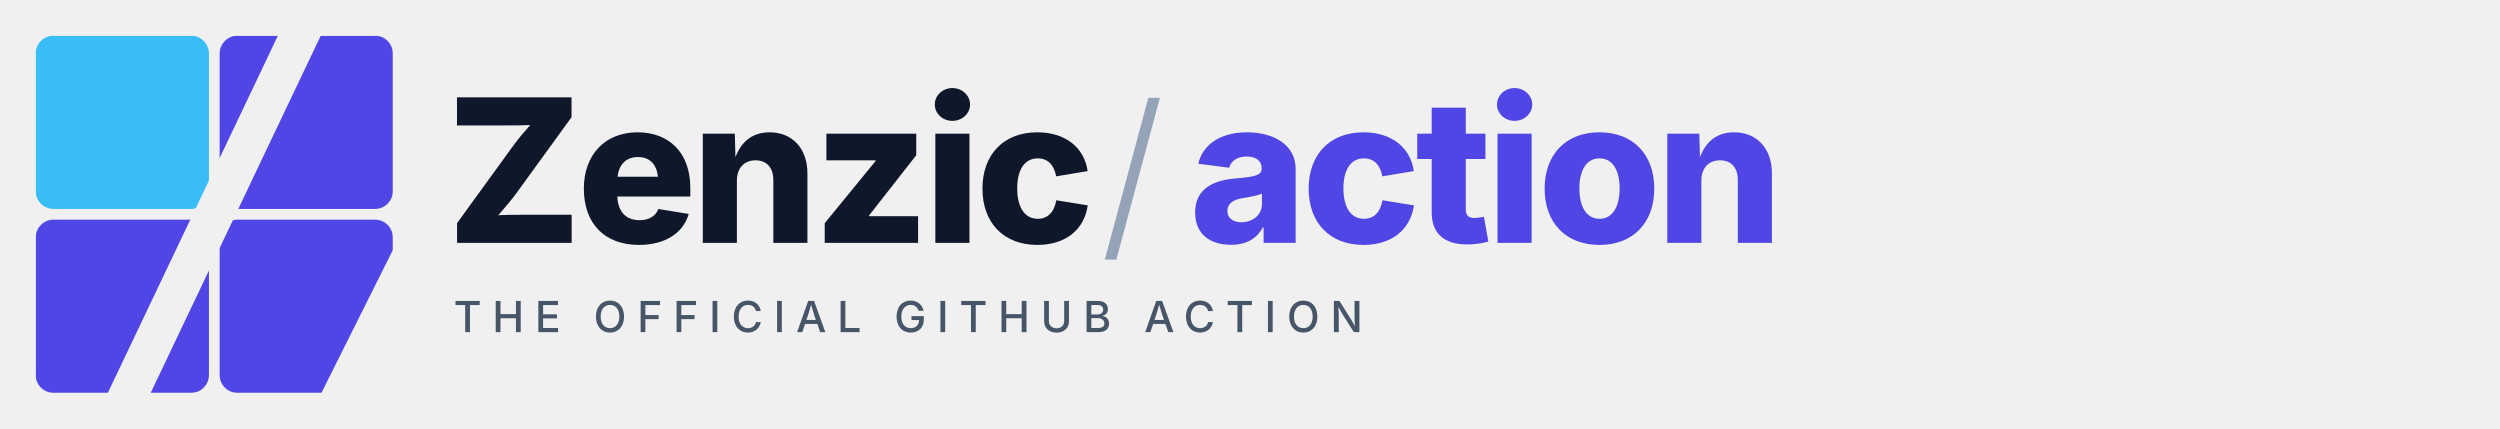
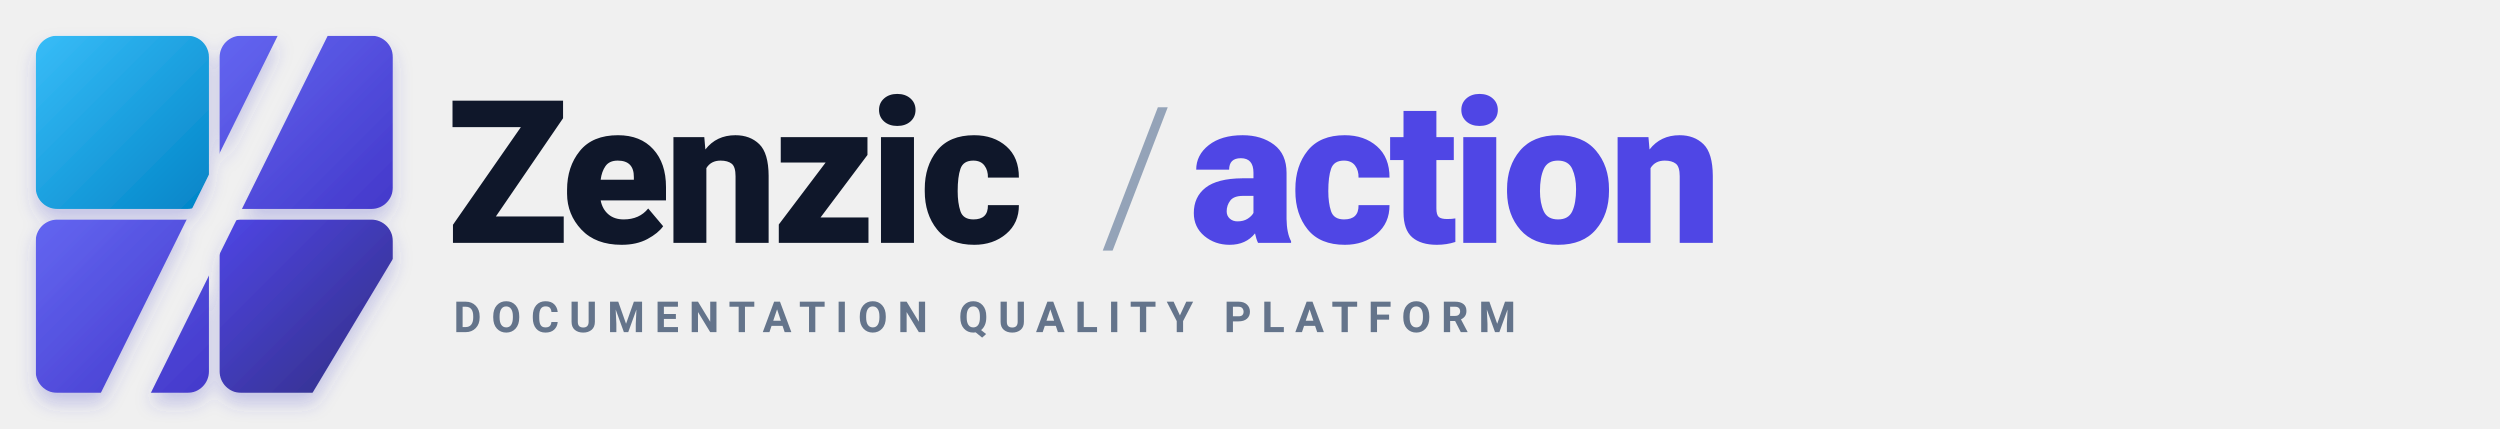
<svg xmlns="http://www.w3.org/2000/svg" viewBox="0 0 700 120" width="700" height="120">
  <defs>
+     <linearGradient id="zenzic-cyan" x1="0%" y1="0%" x2="100%" y2="100%">
+       <stop offset="0%" stop-color="#38bdf8" />
+       <stop offset="100%" stop-color="#0284c7" />
+     </linearGradient>
+     <linearGradient id="zenzic-indigo" x1="0%" y1="0%" x2="100%" y2="100%">
+       <stop offset="0%" stop-color="#6366f1" />
+       <stop offset="100%" stop-color="#4338ca" />
+     </linearGradient>
+     <linearGradient id="zenzic-dark" x1="0%" y1="0%" x2="100%" y2="100%">
+       <stop offset="0%" stop-color="#4f46e5" />
+       <stop offset="100%" stop-color="#312e81" />
+     </linearGradient>
+     <filter id="shadow" x="-20%" y="-20%" width="140%" height="140%">
+       <feDropShadow dx="0" dy="6" stdDeviation="5" flood-color="#4338ca" flood-opacity="0.25" />
+     </filter>
    <clipPath id="br-clip-wma">
-       <rect x="103" y="103" width="97" height="97" rx="10" />
+       <rect x="103" y="103" width="97" height="97" rx="12" />
    </clipPath>
    <mask id="slash-cut-wma">
      <rect x="0" y="0" width="200" height="200" fill="white" />
-       <polygon points="162,-5 138,-5 38,205 62,205" fill="black" />
+       <polygon points="166,-5 138,-5 34,205 62,205" fill="black" />
    </mask>
  </defs>
-   <g transform="translate(10, 10) scale(0.5)">
+   <g transform="translate(10, 10) scale(0.5)" filter="url(#shadow)">
    <g mask="url(#slash-cut-wma)">
-       <rect x="0" y="0" width="97" height="97" rx="10" fill="#38bdf8" />
-       <rect x="103" y="0" width="97" height="97" rx="10" fill="#4f46e5" />
-       <rect x="0" y="103" width="97" height="97" rx="10" fill="#4f46e5" />
+       <rect x="0" y="0" width="97" height="97" rx="12" fill="url(#zenzic-cyan)" />
+       <rect x="103" y="0" width="97" height="97" rx="12" fill="url(#zenzic-indigo)" />
+       <rect x="0" y="103" width="97" height="97" rx="12" fill="url(#zenzic-indigo)" />
      <g clip-path="url(#br-clip-wma)">
-         <polygon points="103,103 200,103 200,120 160,200 103,200" fill="#4f46e5" />
+         <polygon points="103,103 200,103 200,125 155,200 103,200" fill="url(#zenzic-dark)" />
      </g>
    </g>
  </g>
-   <text x="125" y="68" font-family="system-ui, -apple-system, sans-serif" font-weight="800" font-size="56" fill="#0f172a" letter-spacing="-1.5">Zenzic</text>
-   <text x="308" y="67" font-family="system-ui, -apple-system, sans-serif" font-weight="300" font-size="52" fill="#94a3b8">/</text>
-   <text x="333" y="68" font-family="system-ui, -apple-system, sans-serif" font-weight="800" font-size="56" fill="#4f46e5" letter-spacing="-1.5">action</text>
-   <text x="127" y="93" font-family="system-ui, -apple-system, sans-serif" font-weight="500" font-size="12" fill="#475569" letter-spacing="3">THE OFFICIAL GITHUB ACTION</text>
+   <text x="125" y="68" font-family="system-ui, -apple-system, BlinkMacSystemFont, 'SF Pro Display', 'Segoe UI', Roboto, sans-serif" font-weight="800" font-size="56" fill="#0f172a" letter-spacing="-1.5">Zenzic</text>
+   <text x="308" y="67" font-family="system-ui, -apple-system, BlinkMacSystemFont, 'SF Pro Display', 'Segoe UI', Roboto, sans-serif" font-weight="300" font-size="52" fill="#94a3b8">/</text>
+   <text x="333" y="68" font-family="system-ui, -apple-system, BlinkMacSystemFont, 'SF Pro Display', 'Segoe UI', Roboto, sans-serif" font-weight="800" font-size="56" fill="#4f46e5" letter-spacing="-1.5">action</text>
+   <text x="127" y="93" font-family="system-ui, -apple-system, BlinkMacSystemFont, 'SF Pro Text', 'Segoe UI', Roboto, sans-serif" font-weight="600" font-size="12" fill="#64748b" letter-spacing="2.8">DOCUMENTATION QUALITY PLATFORM</text>
</svg>
